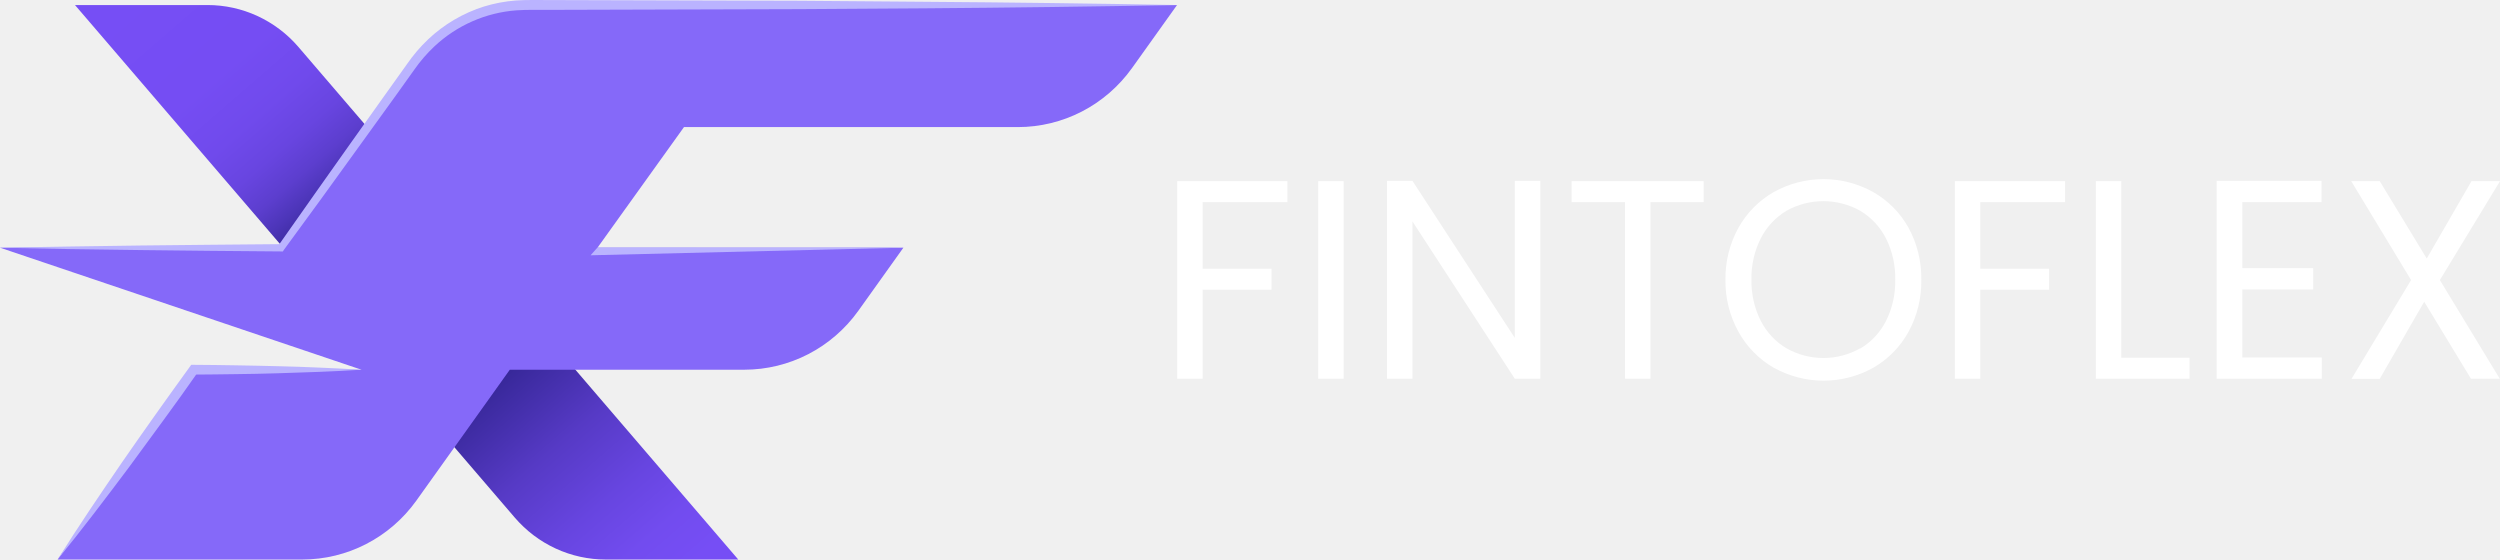
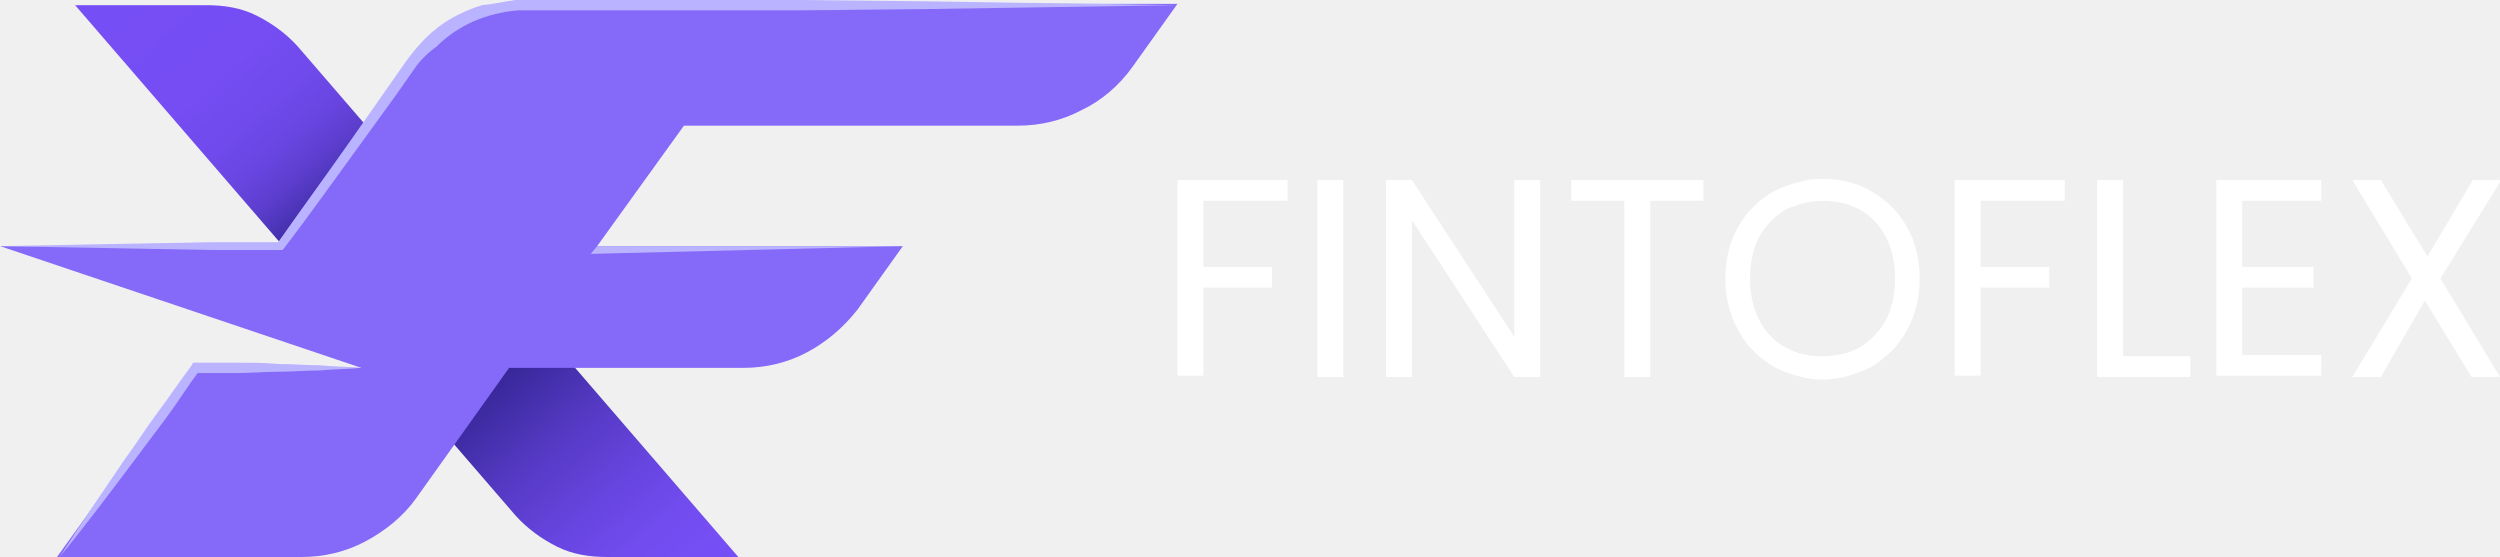
- <svg xmlns="http://www.w3.org/2000/svg" width="210" height="47" viewBox="0 0 210 47" fill="none">
-   <g clip-path="url(#clip0)">
-     <path d="M6.299 0.423L43.242 43.479C44.193 44.585 45.366 45.472 46.684 46.08C48.001 46.687 49.432 47.001 50.879 47H62.014L25.07 3.948C24.12 2.841 22.947 1.954 21.629 1.346C20.312 0.738 18.881 0.423 17.433 0.423H6.299Z" fill="url(#paint0_linear)" />
-     <path d="M95.08 5.73L98.87 0.423H44.262C42.393 0.424 40.551 0.874 38.886 1.735C37.222 2.596 35.782 3.844 34.685 5.377L30.895 10.684L23.618 20.806H0L30.364 31.056H16.266L4.836 47H25.392C27.26 47.001 29.102 46.553 30.766 45.694C32.431 44.835 33.871 43.589 34.969 42.058L42.825 31.056H62.533C64.398 31.054 66.237 30.606 67.899 29.747C69.56 28.888 70.998 27.643 72.094 26.114L75.884 20.806H50.189L57.454 10.676H85.499C87.368 10.676 89.211 10.228 90.876 9.369C92.541 8.509 93.982 7.262 95.08 5.73Z" fill="#8569F9" />
-     <path d="M30.364 31.055C29.19 31.132 28.015 31.19 26.84 31.236C25.665 31.282 24.49 31.32 23.315 31.355C22.14 31.39 20.966 31.416 19.791 31.428C18.616 31.439 17.441 31.466 16.266 31.466L16.596 31.297C15.652 32.634 14.701 33.986 13.738 35.287C12.776 36.589 11.809 37.925 10.839 39.243C8.88 41.858 6.905 44.465 4.836 47C6.575 44.223 8.414 41.516 10.263 38.816C11.199 37.476 12.128 36.128 13.079 34.8C14.03 33.471 14.974 32.138 15.94 30.814L16.061 30.645H16.266C17.441 30.645 18.616 30.671 19.791 30.687C20.966 30.702 22.14 30.733 23.315 30.76C24.49 30.787 25.665 30.825 26.84 30.879C28.015 30.933 29.182 30.983 30.364 31.055Z" fill="#BAB3FF" />
-     <path d="M98.885 0.423C91.836 0.553 84.785 0.645 77.734 0.699L67.156 0.768L56.583 0.799L46.005 0.83C45.126 0.83 44.228 0.81 43.394 0.868C40.821 1.054 38.388 2.121 36.493 3.894C35.866 4.484 35.3 5.138 34.806 5.845L33.248 8.026L30.126 12.35C28.053 15.242 25.957 18.11 23.853 20.979L23.762 21.121H23.618L17.714 21.071L11.809 21.006L5.905 20.925L0 20.806L5.905 20.706L11.809 20.622L17.714 20.56L23.618 20.507L23.38 20.63C25.43 17.723 27.469 14.808 29.538 11.905L32.635 7.558L34.185 5.388C34.705 4.634 35.3 3.937 35.962 3.306C37.301 2.042 38.903 1.1 40.65 0.549C41.522 0.281 42.421 0.111 43.33 0.042C44.254 -0.023 45.122 0.008 46.005 0.004L56.583 0.035L67.156 0.065L77.734 0.15C84.781 0.201 91.831 0.292 98.885 0.423Z" fill="#BAB3FF" />
-     <path d="M75.9 20.806L49.609 21.444L50.182 20.799L75.9 20.806Z" fill="#BAB3FF" />
-     <path d="M108.143 15.215V16.977H101.022V22.573H106.806V24.335H101.022V31.812H98.885V15.215H108.143Z" fill="white" />
-     <path d="M112.866 15.215V31.812H110.729V15.215H112.866Z" fill="white" />
-     <path d="M129.386 31.813H127.244L118.645 18.599V31.813H116.508V15.192H118.645L127.244 28.383V15.192H129.386V31.813Z" fill="white" />
-     <path d="M143.105 15.215V16.977H138.64V31.812H136.503V16.977H132.016V15.215H143.105Z" fill="white" />
-     <path d="M149.001 30.894C147.757 30.179 146.729 29.133 146.03 27.868C145.292 26.536 144.915 25.03 144.938 23.502C144.916 21.973 145.292 20.466 146.03 19.132C146.732 17.875 147.759 16.837 149.001 16.129C150.279 15.419 151.713 15.047 153.17 15.047C154.627 15.047 156.061 15.419 157.339 16.129C158.582 16.831 159.609 17.866 160.31 19.12C161.044 20.46 161.416 21.971 161.39 23.502C161.416 25.033 161.043 26.544 160.31 27.884C159.613 29.143 158.588 30.185 157.347 30.894C156.069 31.604 154.635 31.977 153.178 31.977C151.72 31.977 150.287 31.604 149.009 30.894H149.001ZM156.251 29.285C157.174 28.741 157.924 27.942 158.415 26.981C158.953 25.912 159.223 24.725 159.2 23.525C159.231 22.306 158.962 21.098 158.415 20.011C157.925 19.054 157.179 18.256 156.263 17.707C155.313 17.176 154.246 16.897 153.161 16.897C152.076 16.897 151.008 17.176 150.059 17.707C149.145 18.258 148.4 19.056 147.91 20.011C147.366 21.091 147.095 22.29 147.121 23.502C147.1 24.702 147.37 25.889 147.91 26.958C148.401 27.919 149.151 28.718 150.074 29.262C151.019 29.794 152.082 30.073 153.163 30.073C154.243 30.073 155.306 29.794 156.251 29.262V29.285Z" fill="white" />
-     <path d="M173.466 15.215V16.977H166.345V22.573H172.124V24.335H166.345V31.812H164.207V15.215H173.466Z" fill="white" />
-     <path d="M178.188 30.049H183.922V31.812H176.051V15.215H178.188V30.049Z" fill="white" />
-     <path d="M188.356 16.978V22.523H194.306V24.313H188.356V30.027H195.03V31.813H186.199V15.192H195.011V16.978H188.356Z" fill="white" />
-     <path d="M204.949 23.525L209.978 31.812H207.56L203.634 25.345L199.897 31.824H197.525L202.531 23.525L197.502 15.215H199.897L203.846 21.716L207.606 15.215H210.001L204.949 23.525Z" fill="white" />
+ <svg xmlns="http://www.w3.org/2000/svg" xmlns:xlink="http://www.w3.org/1999/xlink" version="1.1" id="Слой_1" x="0px" y="0px" viewBox="0 0 193 43" style="enable-background:new 0 0 193 43;" xml:space="preserve">
+   <style type="text/css">
+ 	.st0{clip-path:url(#SVGID_2_);}
+ 	.st1{fill:url(#SVGID_3_);}
+ 	.st2{fill:#8569F9;}
+ 	.st3{fill:#BAB3FF;}
+ 	.st4{fill:#FFFFFF;}
+ </style>
+   <g>
+     <defs>
+       <rect id="SVGID_1_" width="193" height="43" />
+     </defs>
+     <clipPath id="SVGID_2_">
+       <use xlink:href="#SVGID_1_" style="overflow:visible;" />
+     </clipPath>
+     <g class="st0">
+       <linearGradient id="SVGID_3_" gradientUnits="userSpaceOnUse" x1="10.719" y1="45.157" x2="51.585" y2="-1.995" gradientTransform="matrix(1 0 0 -1 0 43)">
+         <stop offset="0" style="stop-color:#764EF5" />
+         <stop offset="0.16" style="stop-color:#754DF3" />
+         <stop offset="0.23" style="stop-color:#704AEC" />
+         <stop offset="0.28" style="stop-color:#6845E0" />
+         <stop offset="0.32" style="stop-color:#5C3ECE" />
+         <stop offset="0.35" style="stop-color:#4C35B8" />
+         <stop offset="0.38" style="stop-color:#3A299C" />
+         <stop offset="0.39" style="stop-color:#342694" />
+         <stop offset="0.66" style="stop-color:#342694" />
+         <stop offset="0.69" style="stop-color:#3D2BA1" />
+         <stop offset="0.78" style="stop-color:#563AC5" />
+         <stop offset="0.87" style="stop-color:#6745E0" />
+         <stop offset="0.94" style="stop-color:#724CEF" />
+         <stop offset="1" style="stop-color:#764EF5" />
+       </linearGradient>
+       <path class="st1" d="M5.8,0.4l34,39.4c0.9,1,2,1.8,3.2,2.4c1.2,0.6,2.5,0.8,3.9,0.8H57L23,3.6c-0.9-1-2-1.8-3.2-2.4    c-1.2-0.6-2.5-0.8-3.9-0.8H5.8z" />
+       <path class="st2" d="M87.4,5.2l3.5-4.9H40.7c-1.7,0-3.4,0.4-4.9,1.2c-1.5,0.8-2.9,1.9-3.9,3.3l-3.5,4.9L21.7,19H0l27.9,9.4h-13    L4.4,43h18.9c1.7,0,3.4-0.4,4.9-1.2s2.9-1.9,3.9-3.3l7.2-10.1h18.1c1.7,0,3.4-0.4,4.9-1.2c1.5-0.8,2.8-1.9,3.9-3.3l3.5-4.9H46.1    l6.7-9.3h25.8c1.7,0,3.4-0.4,4.9-1.2C85,7.8,86.4,6.6,87.4,5.2z" />
+       <path class="st3" d="M27.9,28.4c-1.1,0.1-2.2,0.1-3.2,0.2c-1.1,0-2.2,0.1-3.2,0.1c-1.1,0-2.2,0.1-3.2,0.1c-1.1,0-2.2,0-3.2,0    l0.3-0.2c-0.9,1.2-1.7,2.5-2.6,3.7c-0.9,1.2-1.8,2.4-2.7,3.6c-1.8,2.4-3.6,4.8-5.5,7.1c1.6-2.5,3.3-5,5-7.5    c0.9-1.2,1.7-2.5,2.6-3.7c0.9-1.2,1.7-2.4,2.6-3.6l0.1-0.2h0.2c1.1,0,2.2,0,3.2,0c1.1,0,2.2,0,3.2,0.1c1.1,0,2.2,0.1,3.2,0.1    C25.7,28.3,26.8,28.3,27.9,28.4z" />
+       <path class="st3" d="M90.9,0.4c-6.5,0.1-13,0.2-19.4,0.3l-9.7,0.1l-9.7,0l-9.7,0c-0.8,0-1.6,0-2.4,0c-2.4,0.2-4.6,1.1-6.3,2.8    C33,4.1,32.4,4.7,32,5.3l-1.4,2l-2.9,4c-1.9,2.6-3.8,5.3-5.8,7.9l-0.1,0.1h-0.1l-5.4,0l-5.4-0.1l-5.4-0.1L0,19l5.4-0.1l5.4-0.1    l5.4-0.1l5.4,0l-0.2,0.1c1.9-2.7,3.8-5.3,5.7-8l2.8-4l1.4-2c0.5-0.7,1-1.3,1.6-1.9c1.2-1.2,2.7-2,4.3-2.5C38.2,0.3,39,0.1,39.8,0    c0.8-0.1,1.6,0,2.5,0L52,0l9.7,0l9.7,0.1C77.9,0.2,84.4,0.3,90.9,0.4z" />
+       <path class="st3" d="M69.8,19l-24.2,0.6l0.5-0.6L69.8,19z" />
+       <path class="st4" d="M99.4,13.9v1.6h-6.5v5.1h5.3v1.6h-5.3v6.8h-2V13.9H99.4z" />
+       <path class="st4" d="M103.7,13.9v15.2h-2V13.9H103.7z" />
+       <path class="st4" d="M118.9,29.1h-2L109,17v12.1h-2V13.9h2l7.9,12.1V13.9h2V29.1z" />
+       <path class="st4" d="M131.5,13.9v1.6h-4.1v13.6h-2V15.5h-4.1v-1.6H131.5z" />
+       <path class="st4" d="M136.9,28.3c-1.1-0.7-2.1-1.6-2.7-2.8c-0.7-1.2-1-2.6-1-4c0-1.4,0.3-2.8,1-4c0.6-1.1,1.6-2.1,2.7-2.7    c1.2-0.6,2.5-1,3.8-1s2.7,0.3,3.8,1c1.1,0.6,2.1,1.6,2.7,2.7c0.7,1.2,1,2.6,1,4c0,1.4-0.3,2.8-1,4c-0.6,1.2-1.6,2.1-2.7,2.8    c-1.2,0.6-2.5,1-3.8,1C139.4,29.3,138.1,28.9,136.9,28.3L136.9,28.3z M143.6,26.8c0.8-0.5,1.5-1.2,2-2.1c0.5-1,0.7-2.1,0.7-3.2    c0-1.1-0.2-2.2-0.7-3.2c-0.5-0.9-1.1-1.6-2-2.1c-0.9-0.5-1.9-0.7-2.9-0.7s-2,0.3-2.9,0.7c-0.8,0.5-1.5,1.2-2,2.1    c-0.5,1-0.7,2.1-0.7,3.2c0,1.1,0.2,2.2,0.7,3.2c0.5,0.9,1.1,1.6,2,2.1c0.9,0.5,1.8,0.7,2.8,0.7C141.8,27.5,142.7,27.3,143.6,26.8    L143.6,26.8z" />
+       <path class="st4" d="M159.4,13.9v1.6h-6.5v5.1h5.3v1.6h-5.3v6.8h-2V13.9H159.4z" />
+       <path class="st4" d="M163.8,27.5h5.3v1.6h-7.2V13.9h2V27.5z" />
+       <path class="st4" d="M173.1,15.5v5.1h5.5v1.6h-5.5v5.2h6.1v1.6h-8.1V13.9h8.1v1.6H173.1z" />
+       <path class="st4" d="M188.4,21.5l4.6,7.6h-2.2l-3.6-5.9l-3.4,5.9h-2.2l4.6-7.6l-4.6-7.6h2.2l3.6,5.9l3.5-5.9h2.2L188.4,21.5z" />
+     </g>
  </g>
-   <defs>
-     <linearGradient id="paint0_linear" x1="11.953" y1="-2.592" x2="56.517" y2="48.828" gradientUnits="userSpaceOnUse">
-       <stop stop-color="#764EF5" />
-       <stop offset="0.16" stop-color="#754DF3" />
-       <stop offset="0.23" stop-color="#704AEC" />
-       <stop offset="0.28" stop-color="#6845E0" />
-       <stop offset="0.32" stop-color="#5C3ECE" />
-       <stop offset="0.35" stop-color="#4C35B8" />
-       <stop offset="0.38" stop-color="#3A299C" />
-       <stop offset="0.39" stop-color="#342694" />
-       <stop offset="0.66" stop-color="#342694" />
-       <stop offset="0.69" stop-color="#3D2BA1" />
-       <stop offset="0.78" stop-color="#563AC5" />
-       <stop offset="0.87" stop-color="#6745E0" />
-       <stop offset="0.94" stop-color="#724CEF" />
-       <stop offset="1" stop-color="#764EF5" />
-     </linearGradient>
-     <clipPath id="clip0">
-       <rect width="210" height="47" fill="white" />
-     </clipPath>
-   </defs>
</svg>
